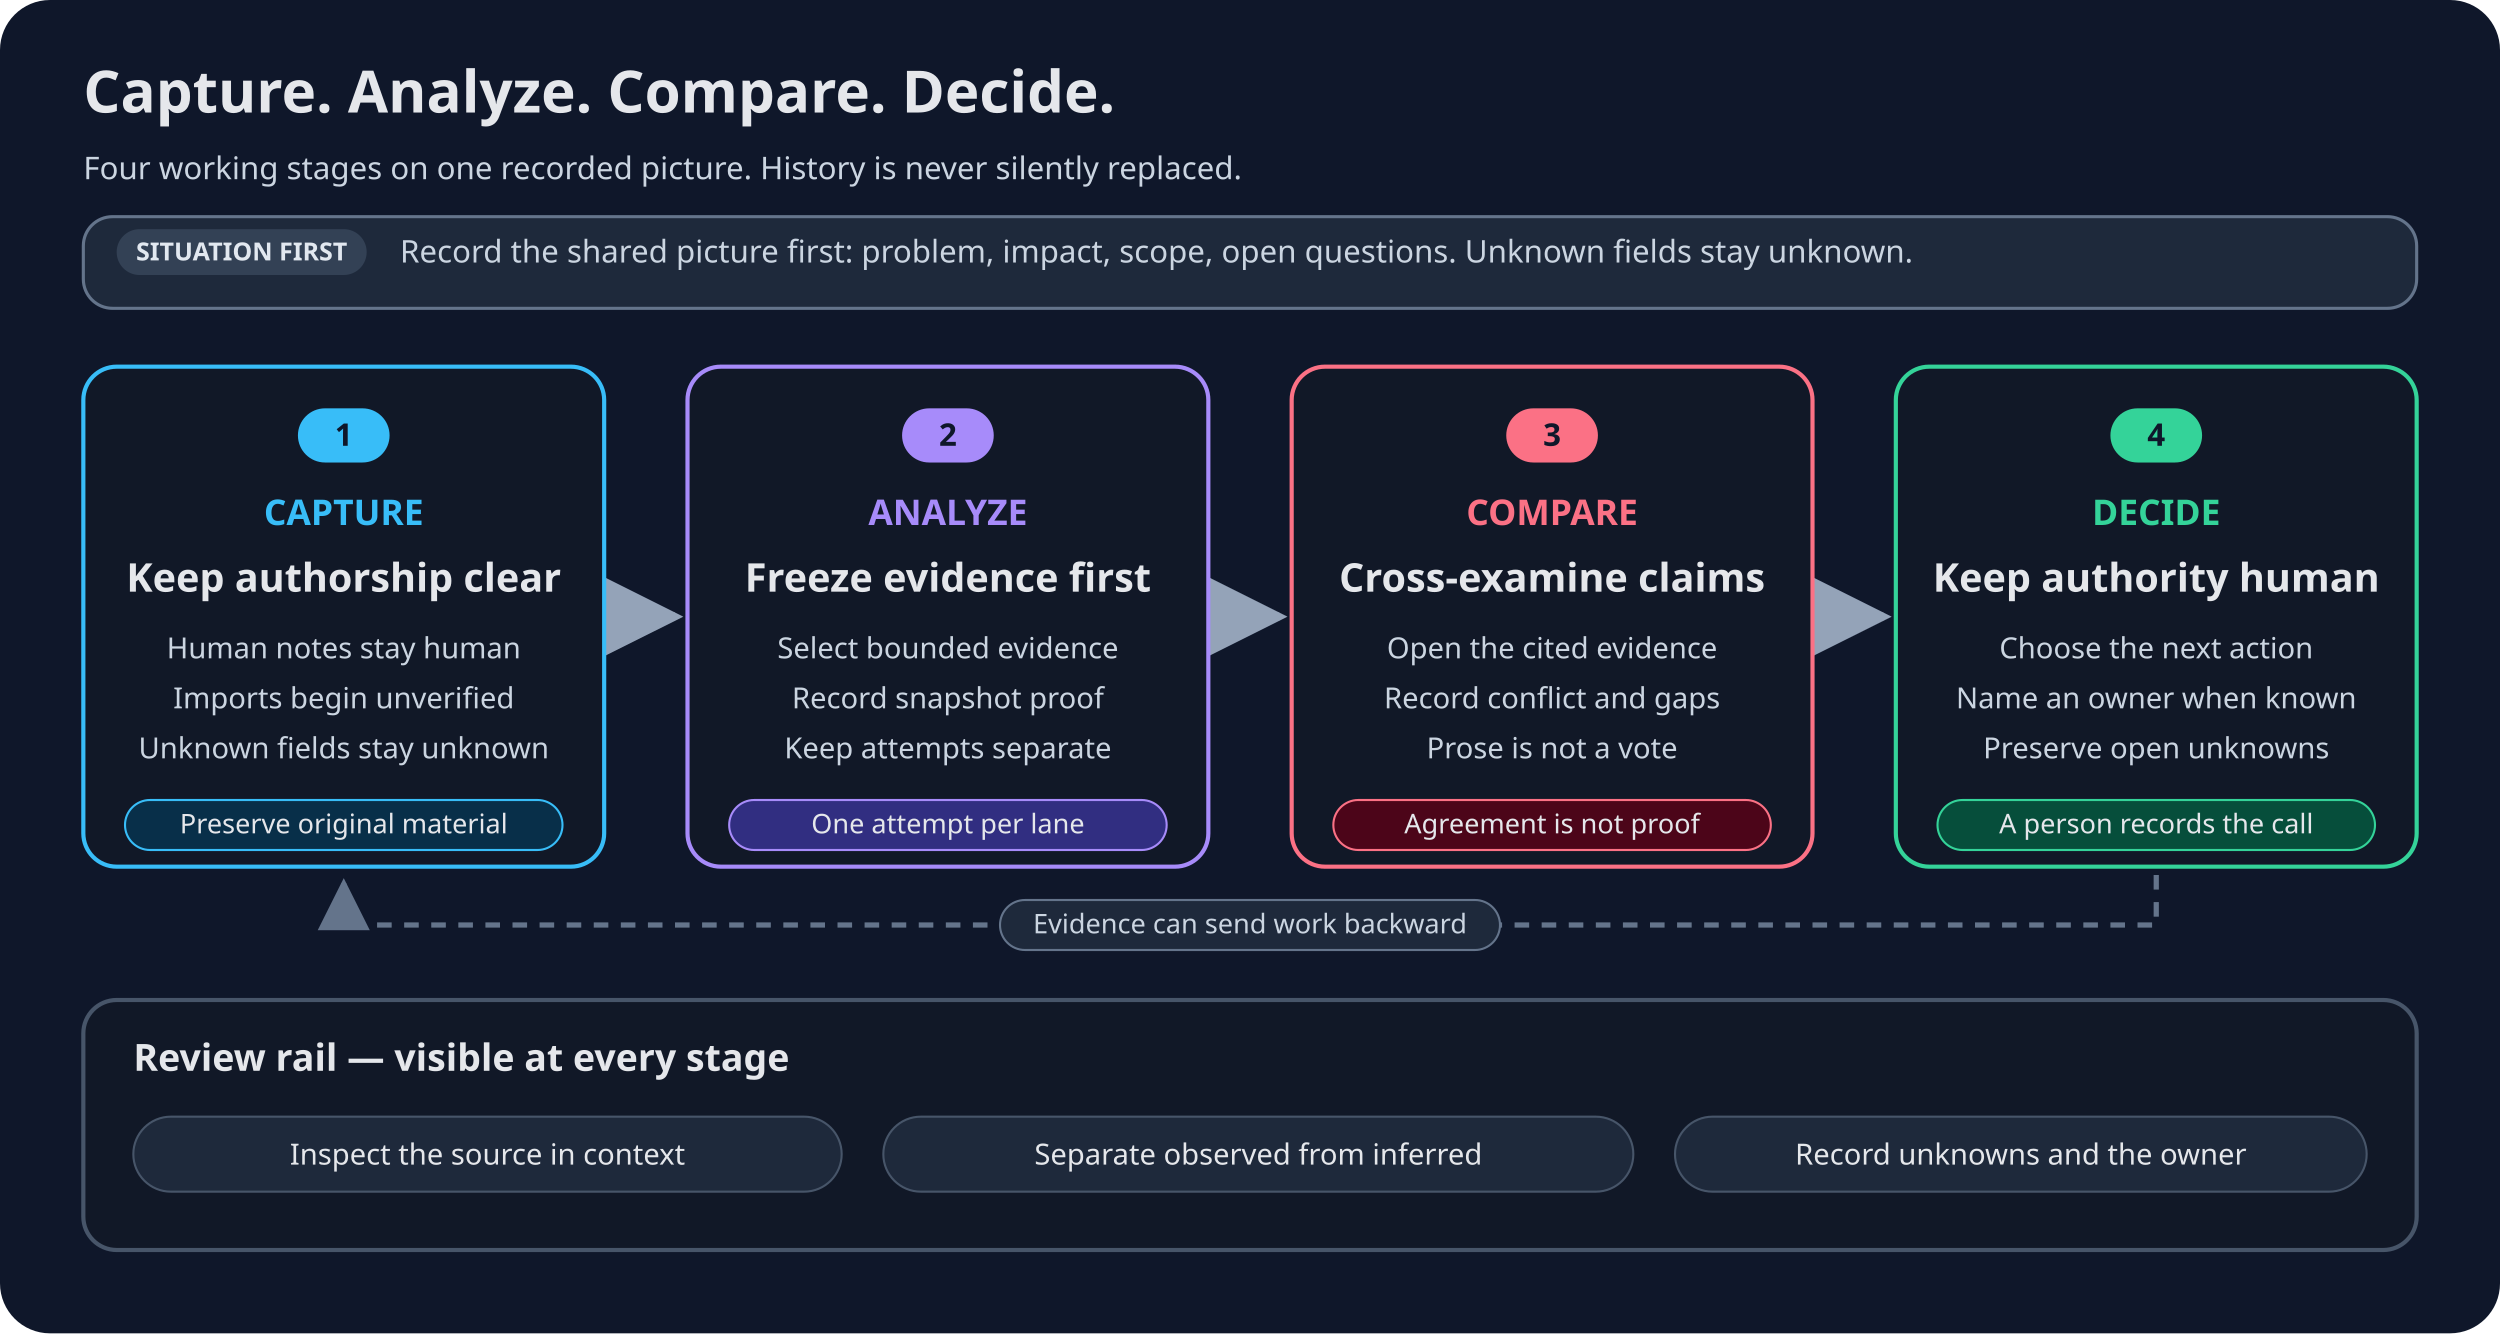
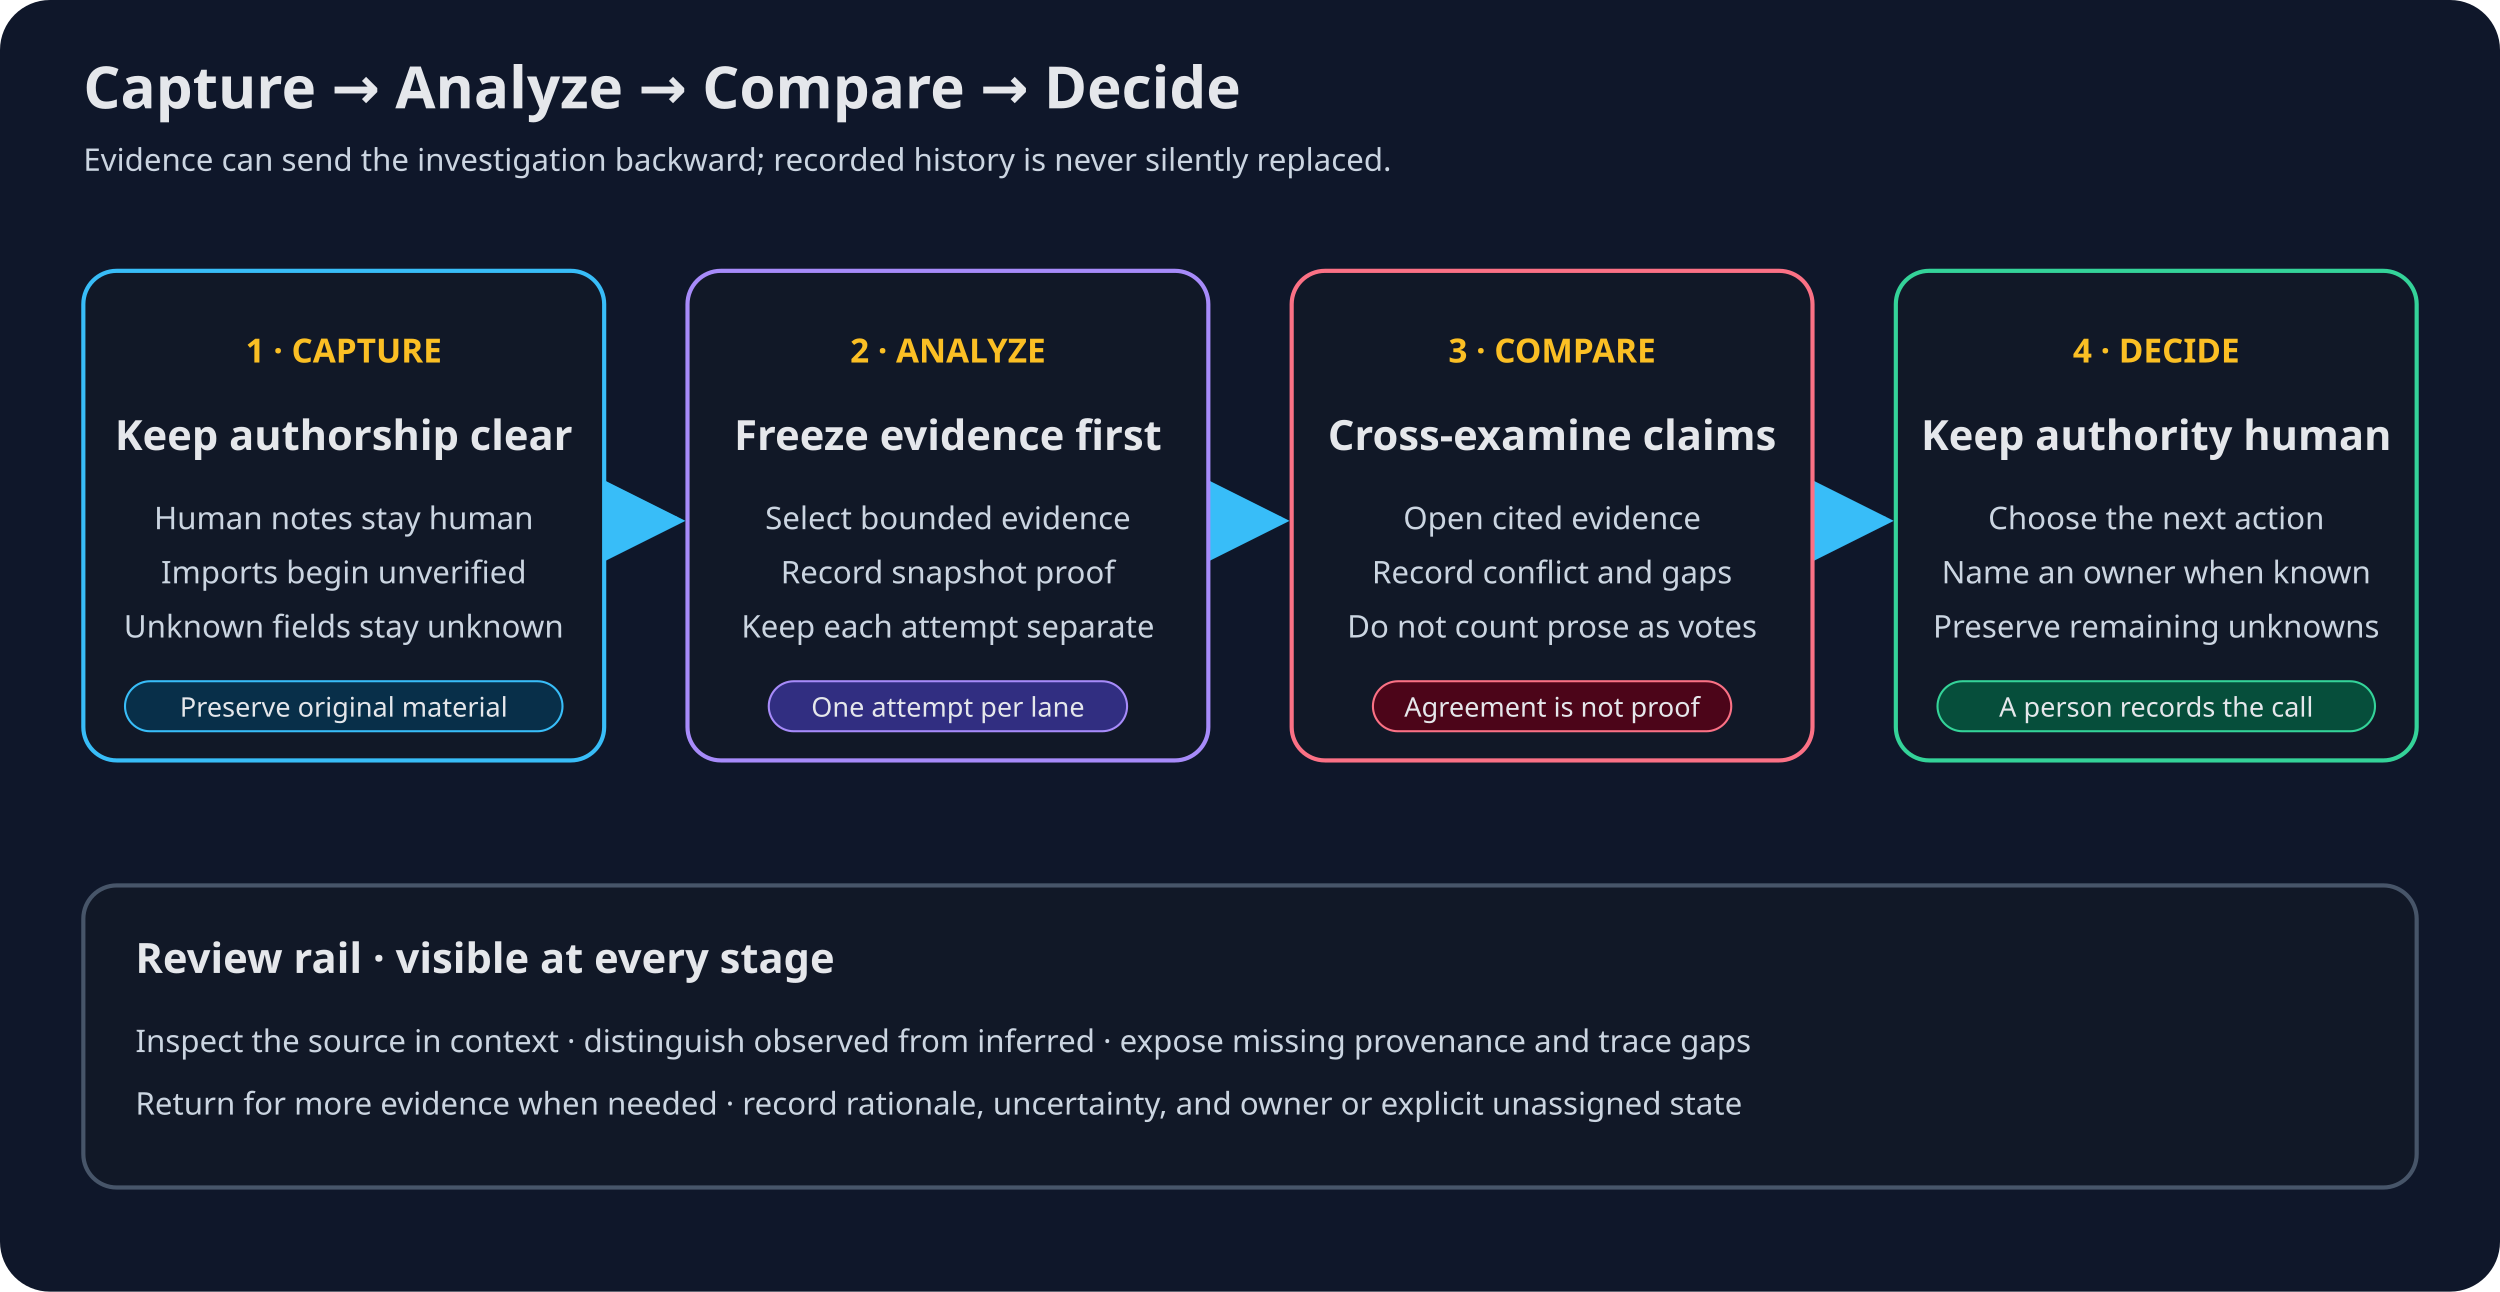
- <svg xmlns="http://www.w3.org/2000/svg" viewBox="0 0 1200 640" role="img" aria-labelledby="war-room-stage-title war-room-stage-desc">
+ <svg xmlns="http://www.w3.org/2000/svg" viewBox="0 0 1200 620" role="img" aria-labelledby="war-room-stage-title war-room-stage-desc">
  <defs>
    <marker id="stage-arrow" markerWidth="10" markerHeight="10" refX="9" refY="5" orient="auto">
-       <path d="M0 0L10 5L0 10Z" fill="#94a3b8" />
-     </marker>
-     <marker id="return-arrow" markerWidth="10" markerHeight="10" refX="9" refY="5" orient="auto">
-       <path d="M0 0L10 5L0 10Z" fill="#64748b" />
+       <path d="M0 0L10 5L0 10Z" fill="#38bdf8" />
    </marker>
  </defs>
-   <rect x="0" y="0" width="1200" height="640" rx="24" fill="#0f172a" />
-   <text x="40" y="54" text-anchor="start" fill="#e5e7eb" font-family="system-ui, sans-serif" font-size="28" font-weight="700">Capture. Analyze. Compare. Decide.</text>
-   <text x="40" y="86" text-anchor="start" fill="#cbd5e1" font-family="system-ui, sans-serif" font-size="15">Four working stages on one recorded picture. History is never silently replaced.</text>
-   <rect x="40" y="104" width="1120" height="44" rx="14" fill="#1e293b" stroke="#64748b" stroke-width="1.5" />
-   <rect x="56" y="110" width="120" height="22" rx="11" fill="#334155" />
-   <text x="116" y="125" text-anchor="middle" fill="#e2e8f0" font-family="system-ui, sans-serif" font-size="12" font-weight="700">SITUATION FIRST</text>
-   <text x="192" y="126" text-anchor="start" fill="#cbd5e1" font-family="system-ui, sans-serif" font-size="15">Record the shared picture first: problem, impact, scope, open questions. Unknown fields stay unknown.</text>
-   <path d="M296 296H324" fill="none" stroke="#94a3b8" stroke-width="4" marker-end="url(#stage-arrow)" />
-   <path d="M586 296H614" fill="none" stroke="#94a3b8" stroke-width="4" marker-end="url(#stage-arrow)" />
-   <path d="M876 296H904" fill="none" stroke="#94a3b8" stroke-width="4" marker-end="url(#stage-arrow)" />
-   <rect x="40" y="176" width="250" height="240" rx="16" fill="#111827" stroke="#38bdf8" stroke-width="2" />
-   <rect x="143" y="196" width="44" height="26" rx="13" fill="#38bdf8" />
-   <text x="165" y="214" text-anchor="middle" fill="#0f172a" font-family="system-ui, sans-serif" font-size="15" font-weight="700">1</text>
-   <text x="165" y="252" text-anchor="middle" fill="#38bdf8" font-family="system-ui, sans-serif" font-size="17" font-weight="700">CAPTURE</text>
-   <text x="165" y="284" text-anchor="middle" fill="#e5e7eb" font-family="system-ui, sans-serif" font-size="19" font-weight="700">Keep authorship clear</text>
-   <text x="165" y="316" text-anchor="middle" fill="#cbd5e1" font-family="system-ui, sans-serif" font-size="14">Human notes stay human</text>
-   <text x="165" y="340" text-anchor="middle" fill="#cbd5e1" font-family="system-ui, sans-serif" font-size="14">Imports begin unverified</text>
-   <text x="165" y="364" text-anchor="middle" fill="#cbd5e1" font-family="system-ui, sans-serif" font-size="14">Unknown fields stay unknown</text>
-   <rect x="60" y="384" width="210" height="24" rx="12" fill="#082f49" stroke="#38bdf8" />
-   <text x="165" y="400" text-anchor="middle" fill="#e5e7eb" font-family="system-ui, sans-serif" font-size="13">Preserve original material</text>
-   <rect x="330" y="176" width="250" height="240" rx="16" fill="#111827" stroke="#a78bfa" stroke-width="2" />
-   <rect x="433" y="196" width="44" height="26" rx="13" fill="#a78bfa" />
-   <text x="455" y="214" text-anchor="middle" fill="#0f172a" font-family="system-ui, sans-serif" font-size="15" font-weight="700">2</text>
-   <text x="455" y="252" text-anchor="middle" fill="#a78bfa" font-family="system-ui, sans-serif" font-size="17" font-weight="700">ANALYZE</text>
-   <text x="455" y="284" text-anchor="middle" fill="#e5e7eb" font-family="system-ui, sans-serif" font-size="19" font-weight="700">Freeze evidence first</text>
-   <text x="455" y="316" text-anchor="middle" fill="#cbd5e1" font-family="system-ui, sans-serif" font-size="14">Select bounded evidence</text>
-   <text x="455" y="340" text-anchor="middle" fill="#cbd5e1" font-family="system-ui, sans-serif" font-size="14">Record snapshot proof</text>
-   <text x="455" y="364" text-anchor="middle" fill="#cbd5e1" font-family="system-ui, sans-serif" font-size="14">Keep attempts separate</text>
-   <rect x="350" y="384" width="210" height="24" rx="12" fill="#312e81" stroke="#a78bfa" />
-   <text x="455" y="400" text-anchor="middle" fill="#e5e7eb" font-family="system-ui, sans-serif" font-size="13">One attempt per lane</text>
-   <rect x="620" y="176" width="250" height="240" rx="16" fill="#111827" stroke="#fb7185" stroke-width="2" />
-   <rect x="723" y="196" width="44" height="26" rx="13" fill="#fb7185" />
-   <text x="745" y="214" text-anchor="middle" fill="#0f172a" font-family="system-ui, sans-serif" font-size="15" font-weight="700">3</text>
-   <text x="745" y="252" text-anchor="middle" fill="#fb7185" font-family="system-ui, sans-serif" font-size="17" font-weight="700">COMPARE</text>
-   <text x="745" y="284" text-anchor="middle" fill="#e5e7eb" font-family="system-ui, sans-serif" font-size="19" font-weight="700">Cross-examine claims</text>
-   <text x="745" y="316" text-anchor="middle" fill="#cbd5e1" font-family="system-ui, sans-serif" font-size="14">Open the cited evidence</text>
-   <text x="745" y="340" text-anchor="middle" fill="#cbd5e1" font-family="system-ui, sans-serif" font-size="14">Record conflict and gaps</text>
-   <text x="745" y="364" text-anchor="middle" fill="#cbd5e1" font-family="system-ui, sans-serif" font-size="14">Prose is not a vote</text>
-   <rect x="640" y="384" width="210" height="24" rx="12" fill="#4c0519" stroke="#fb7185" />
-   <text x="745" y="400" text-anchor="middle" fill="#e5e7eb" font-family="system-ui, sans-serif" font-size="13">Agreement is not proof</text>
-   <rect x="910" y="176" width="250" height="240" rx="16" fill="#111827" stroke="#34d399" stroke-width="2" />
-   <rect x="1013" y="196" width="44" height="26" rx="13" fill="#34d399" />
-   <text x="1035" y="214" text-anchor="middle" fill="#0f172a" font-family="system-ui, sans-serif" font-size="15" font-weight="700">4</text>
-   <text x="1035" y="252" text-anchor="middle" fill="#34d399" font-family="system-ui, sans-serif" font-size="17" font-weight="700">DECIDE</text>
-   <text x="1035" y="284" text-anchor="middle" fill="#e5e7eb" font-family="system-ui, sans-serif" font-size="19" font-weight="700">Keep authority human</text>
-   <text x="1035" y="316" text-anchor="middle" fill="#cbd5e1" font-family="system-ui, sans-serif" font-size="14">Choose the next action</text>
-   <text x="1035" y="340" text-anchor="middle" fill="#cbd5e1" font-family="system-ui, sans-serif" font-size="14">Name an owner when known</text>
-   <text x="1035" y="364" text-anchor="middle" fill="#cbd5e1" font-family="system-ui, sans-serif" font-size="14">Preserve open unknowns</text>
-   <rect x="930" y="384" width="210" height="24" rx="12" fill="#064e3b" stroke="#34d399" />
-   <text x="1035" y="400" text-anchor="middle" fill="#e5e7eb" font-family="system-ui, sans-serif" font-size="13">A person records the call</text>
-   <path d="M1035 420V444H165V424" fill="none" stroke="#64748b" stroke-width="2.5" stroke-dasharray="7 6" marker-end="url(#return-arrow)" />
-   <rect x="480" y="432" width="240" height="24" rx="12" fill="#1e293b" stroke="#64748b" />
-   <text x="600" y="448" text-anchor="middle" fill="#cbd5e1" font-family="system-ui, sans-serif" font-size="13">Evidence can send work backward</text>
-   <rect x="40" y="480" width="1120" height="120" rx="16" fill="#111827" stroke="#475569" stroke-width="2" />
-   <text x="64" y="514" text-anchor="start" fill="#e5e7eb" font-family="system-ui, sans-serif" font-size="18" font-weight="700">Review rail — visible at every stage</text>
-   <rect x="64" y="536" width="340" height="36" rx="18" fill="#1e293b" stroke="#475569" />
-   <text x="234" y="559" text-anchor="middle" fill="#e5e7eb" font-family="system-ui, sans-serif" font-size="14">Inspect the source in context</text>
-   <rect x="424" y="536" width="360" height="36" rx="18" fill="#1e293b" stroke="#475569" />
-   <text x="604" y="559" text-anchor="middle" fill="#e5e7eb" font-family="system-ui, sans-serif" font-size="14">Separate observed from inferred</text>
-   <rect x="804" y="536" width="332" height="36" rx="18" fill="#1e293b" stroke="#475569" />
-   <text x="970" y="559" text-anchor="middle" fill="#e5e7eb" font-family="system-ui, sans-serif" font-size="14">Record unknowns and the owner</text>
+   <rect x="0" y="0" width="1200" height="620" rx="24" fill="#0f172a" />
+   <text x="40" y="52" fill="#e5e7eb" font-family="system-ui, sans-serif" font-size="28" font-weight="700">Capture → Analyze → Compare → Decide</text>
+   <text x="40" y="82" fill="#cbd5e1" font-family="system-ui, sans-serif" font-size="15">Evidence can send the investigation backward; recorded history is never silently replaced.</text>
+   <path d="M290 250H325" fill="none" stroke="#38bdf8" stroke-width="4" marker-end="url(#stage-arrow)" />
+   <path d="M580 250H615" fill="none" stroke="#38bdf8" stroke-width="4" marker-end="url(#stage-arrow)" />
+   <path d="M870 250H905" fill="none" stroke="#38bdf8" stroke-width="4" marker-end="url(#stage-arrow)" />
+   <rect x="40" y="130" width="250" height="235" rx="16" fill="#111827" stroke="#38bdf8" stroke-width="2" />
+   <text x="165" y="174" text-anchor="middle" fill="#fbbf24" font-family="system-ui, sans-serif" font-size="16" font-weight="700">1 · CAPTURE</text>
+   <text x="165" y="216" text-anchor="middle" fill="#e5e7eb" font-family="system-ui, sans-serif" font-size="20" font-weight="700">Keep authorship clear</text>
+   <text x="165" y="254" text-anchor="middle" fill="#cbd5e1" font-family="system-ui, sans-serif" font-size="15">Human notes stay human</text>
+   <text x="165" y="280" text-anchor="middle" fill="#cbd5e1" font-family="system-ui, sans-serif" font-size="15">Imports begin unverified</text>
+   <text x="165" y="306" text-anchor="middle" fill="#cbd5e1" font-family="system-ui, sans-serif" font-size="15">Unknown fields stay unknown</text>
+   <rect x="60" y="327" width="210" height="24" rx="12" fill="#082f49" stroke="#38bdf8" />
+   <text x="165" y="344" text-anchor="middle" fill="#e5e7eb" font-family="system-ui, sans-serif" font-size="13">Preserve original material</text>
+   <rect x="330" y="130" width="250" height="235" rx="16" fill="#111827" stroke="#a78bfa" stroke-width="2" />
+   <text x="455" y="174" text-anchor="middle" fill="#fbbf24" font-family="system-ui, sans-serif" font-size="16" font-weight="700">2 · ANALYZE</text>
+   <text x="455" y="216" text-anchor="middle" fill="#e5e7eb" font-family="system-ui, sans-serif" font-size="20" font-weight="700">Freeze evidence first</text>
+   <text x="455" y="254" text-anchor="middle" fill="#cbd5e1" font-family="system-ui, sans-serif" font-size="15">Select bounded evidence</text>
+   <text x="455" y="280" text-anchor="middle" fill="#cbd5e1" font-family="system-ui, sans-serif" font-size="15">Record snapshot proof</text>
+   <text x="455" y="306" text-anchor="middle" fill="#cbd5e1" font-family="system-ui, sans-serif" font-size="15">Keep each attempt separate</text>
+   <rect x="369" y="327" width="172" height="24" rx="12" fill="#312e81" stroke="#a78bfa" />
+   <text x="455" y="344" text-anchor="middle" fill="#e5e7eb" font-family="system-ui, sans-serif" font-size="13">One attempt per lane</text>
+   <rect x="620" y="130" width="250" height="235" rx="16" fill="#111827" stroke="#fb7185" stroke-width="2" />
+   <text x="745" y="174" text-anchor="middle" fill="#fbbf24" font-family="system-ui, sans-serif" font-size="16" font-weight="700">3 · COMPARE</text>
+   <text x="745" y="216" text-anchor="middle" fill="#e5e7eb" font-family="system-ui, sans-serif" font-size="20" font-weight="700">Cross-examine claims</text>
+   <text x="745" y="254" text-anchor="middle" fill="#cbd5e1" font-family="system-ui, sans-serif" font-size="15">Open cited evidence</text>
+   <text x="745" y="280" text-anchor="middle" fill="#cbd5e1" font-family="system-ui, sans-serif" font-size="15">Record conflict and gaps</text>
+   <text x="745" y="306" text-anchor="middle" fill="#cbd5e1" font-family="system-ui, sans-serif" font-size="15">Do not count prose as votes</text>
+   <rect x="659" y="327" width="172" height="24" rx="12" fill="#4c0519" stroke="#fb7185" />
+   <text x="745" y="344" text-anchor="middle" fill="#e5e7eb" font-family="system-ui, sans-serif" font-size="13">Agreement is not proof</text>
+   <rect x="910" y="130" width="250" height="235" rx="16" fill="#111827" stroke="#34d399" stroke-width="2" />
+   <text x="1035" y="174" text-anchor="middle" fill="#fbbf24" font-family="system-ui, sans-serif" font-size="16" font-weight="700">4 · DECIDE</text>
+   <text x="1035" y="216" text-anchor="middle" fill="#e5e7eb" font-family="system-ui, sans-serif" font-size="20" font-weight="700">Keep authority human</text>
+   <text x="1035" y="254" text-anchor="middle" fill="#cbd5e1" font-family="system-ui, sans-serif" font-size="15">Choose the next action</text>
+   <text x="1035" y="280" text-anchor="middle" fill="#cbd5e1" font-family="system-ui, sans-serif" font-size="15">Name an owner when known</text>
+   <text x="1035" y="306" text-anchor="middle" fill="#cbd5e1" font-family="system-ui, sans-serif" font-size="15">Preserve remaining unknowns</text>
+   <rect x="930" y="327" width="210" height="24" rx="12" fill="#064e3b" stroke="#34d399" />
+   <text x="1035" y="344" text-anchor="middle" fill="#e5e7eb" font-family="system-ui, sans-serif" font-size="13">A person records the call</text>
+   <rect x="40" y="425" width="1120" height="145" rx="16" fill="#111827" stroke="#475569" stroke-width="2" />
+   <text x="65" y="467" fill="#e5e7eb" font-family="system-ui, sans-serif" font-size="20" font-weight="700">Review rail · visible at every stage</text>
+   <text x="65" y="505" fill="#cbd5e1" font-family="system-ui, sans-serif" font-size="15">Inspect the source in context · distinguish observed from inferred · expose missing provenance and trace gaps</text>
+   <text x="65" y="535" fill="#cbd5e1" font-family="system-ui, sans-serif" font-size="15">Return for more evidence when needed · record rationale, uncertainty, and owner or explicit unassigned state</text>
</svg>
